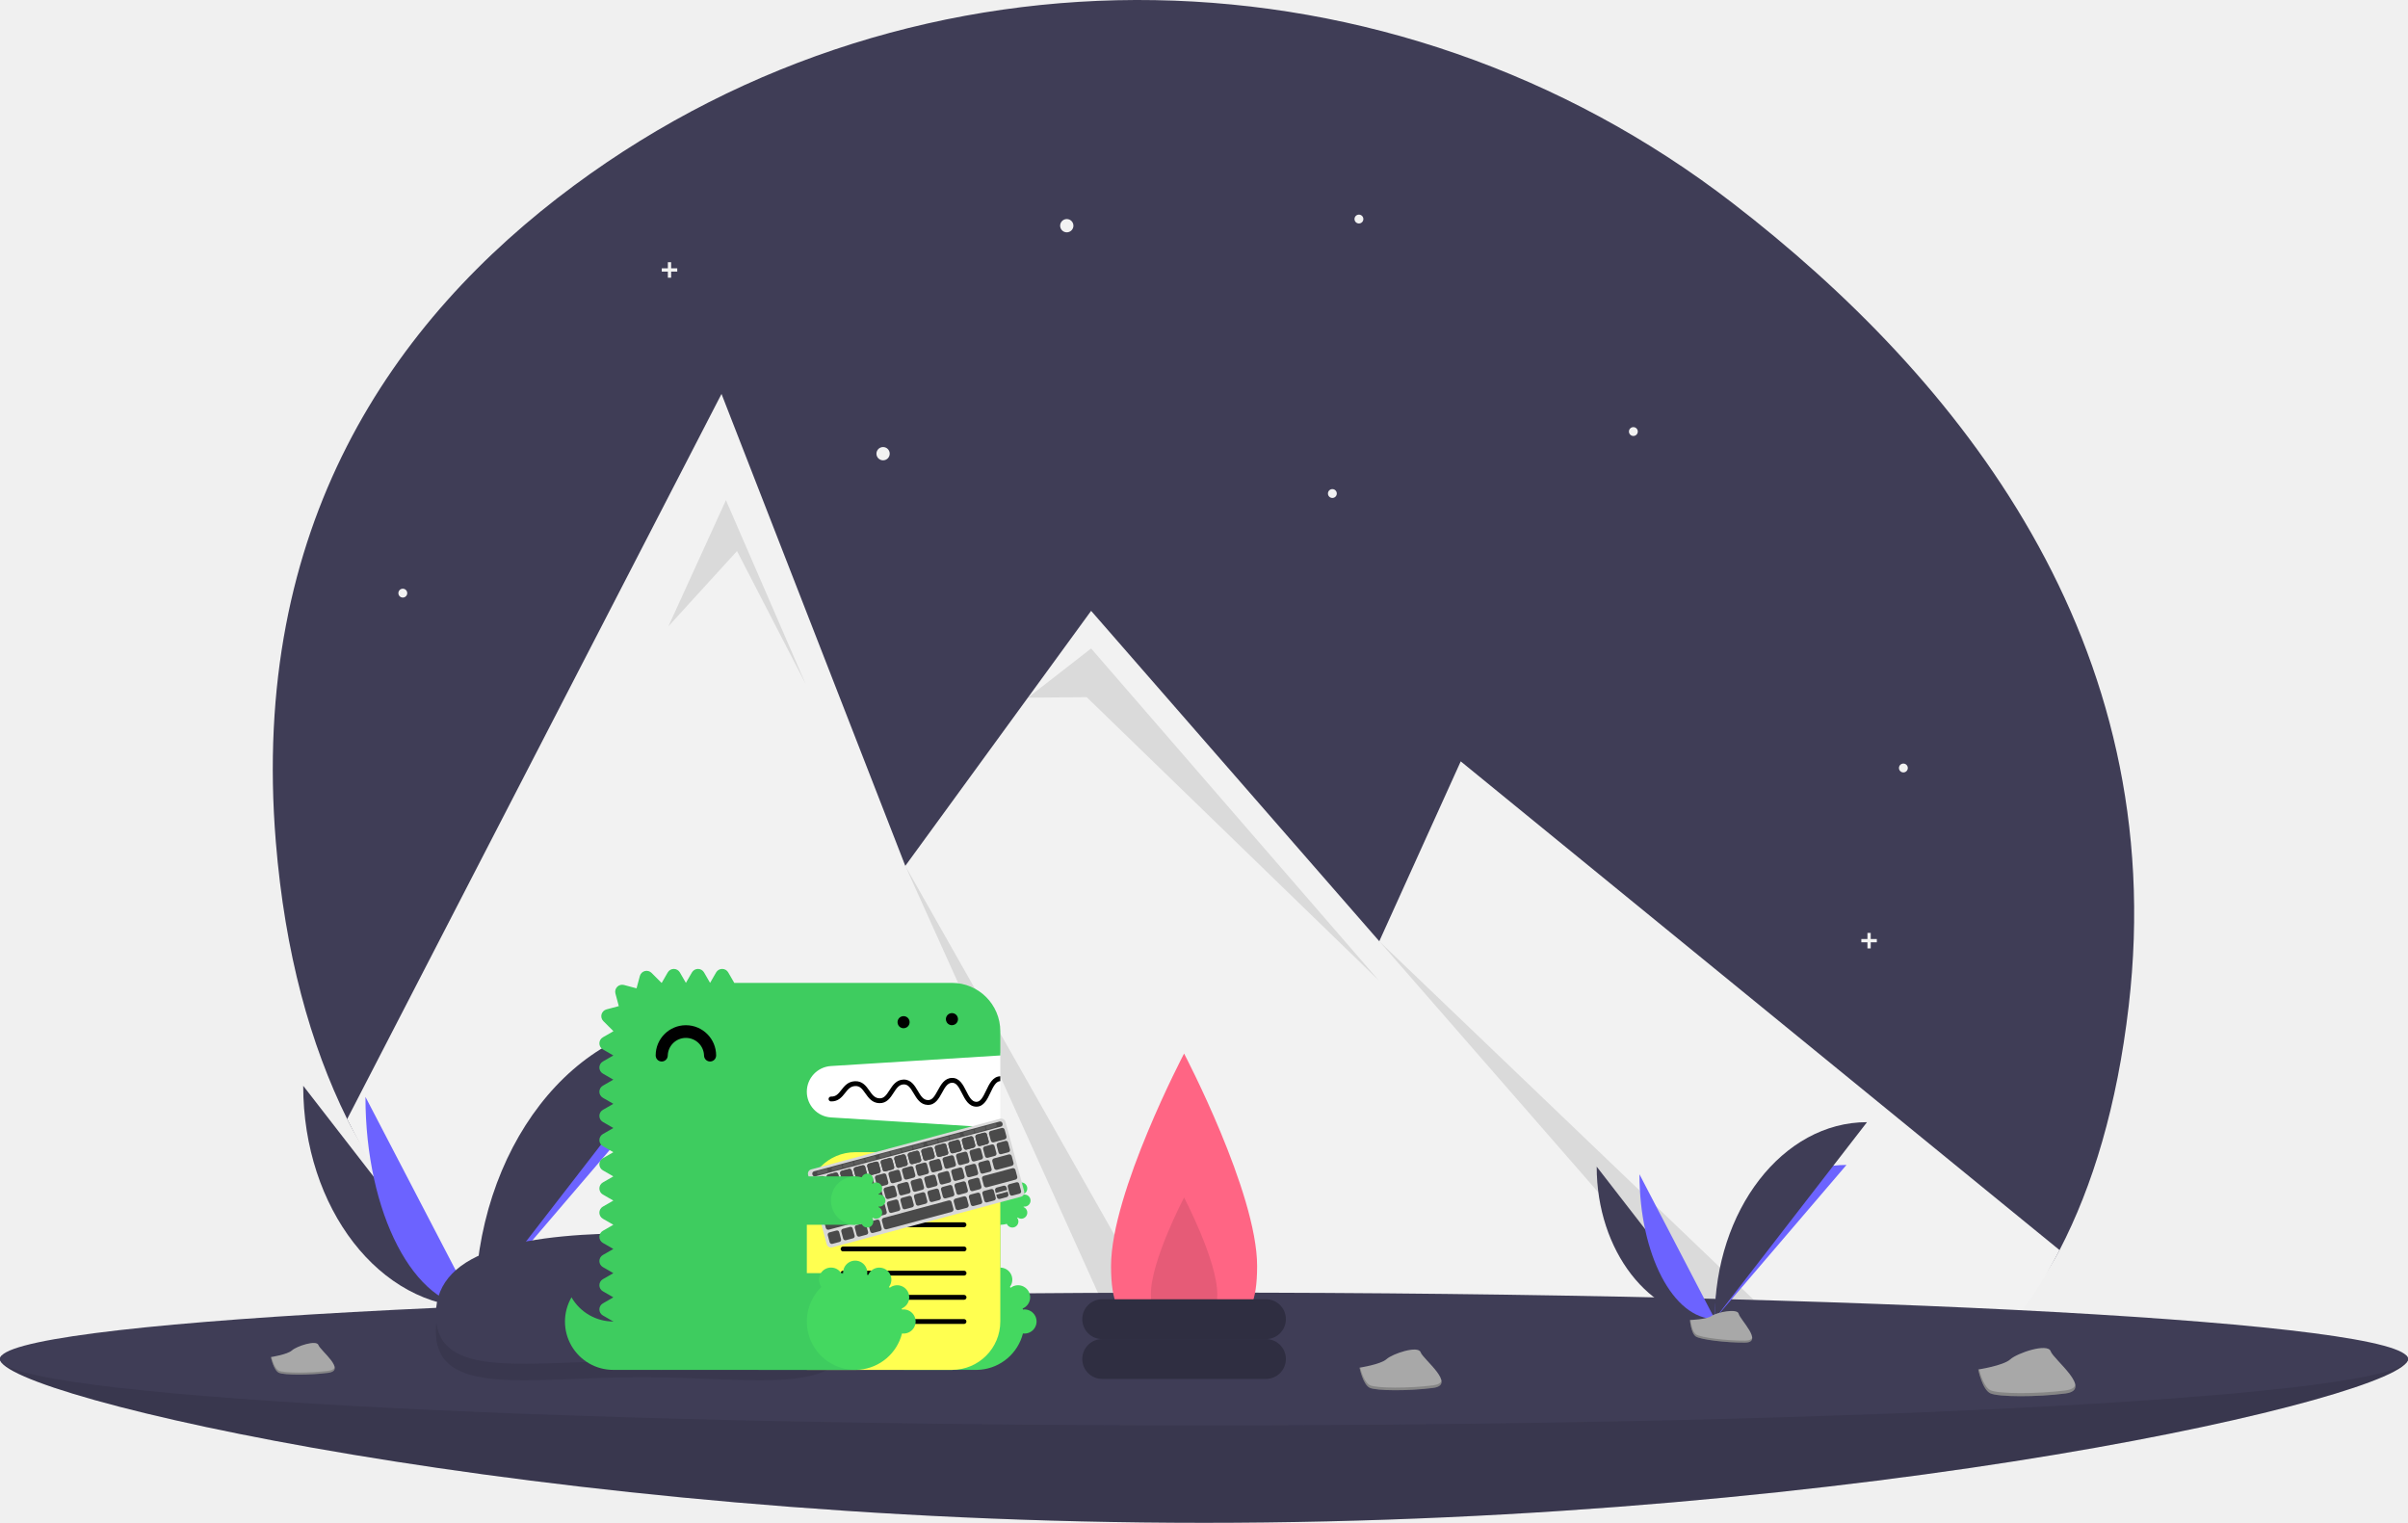
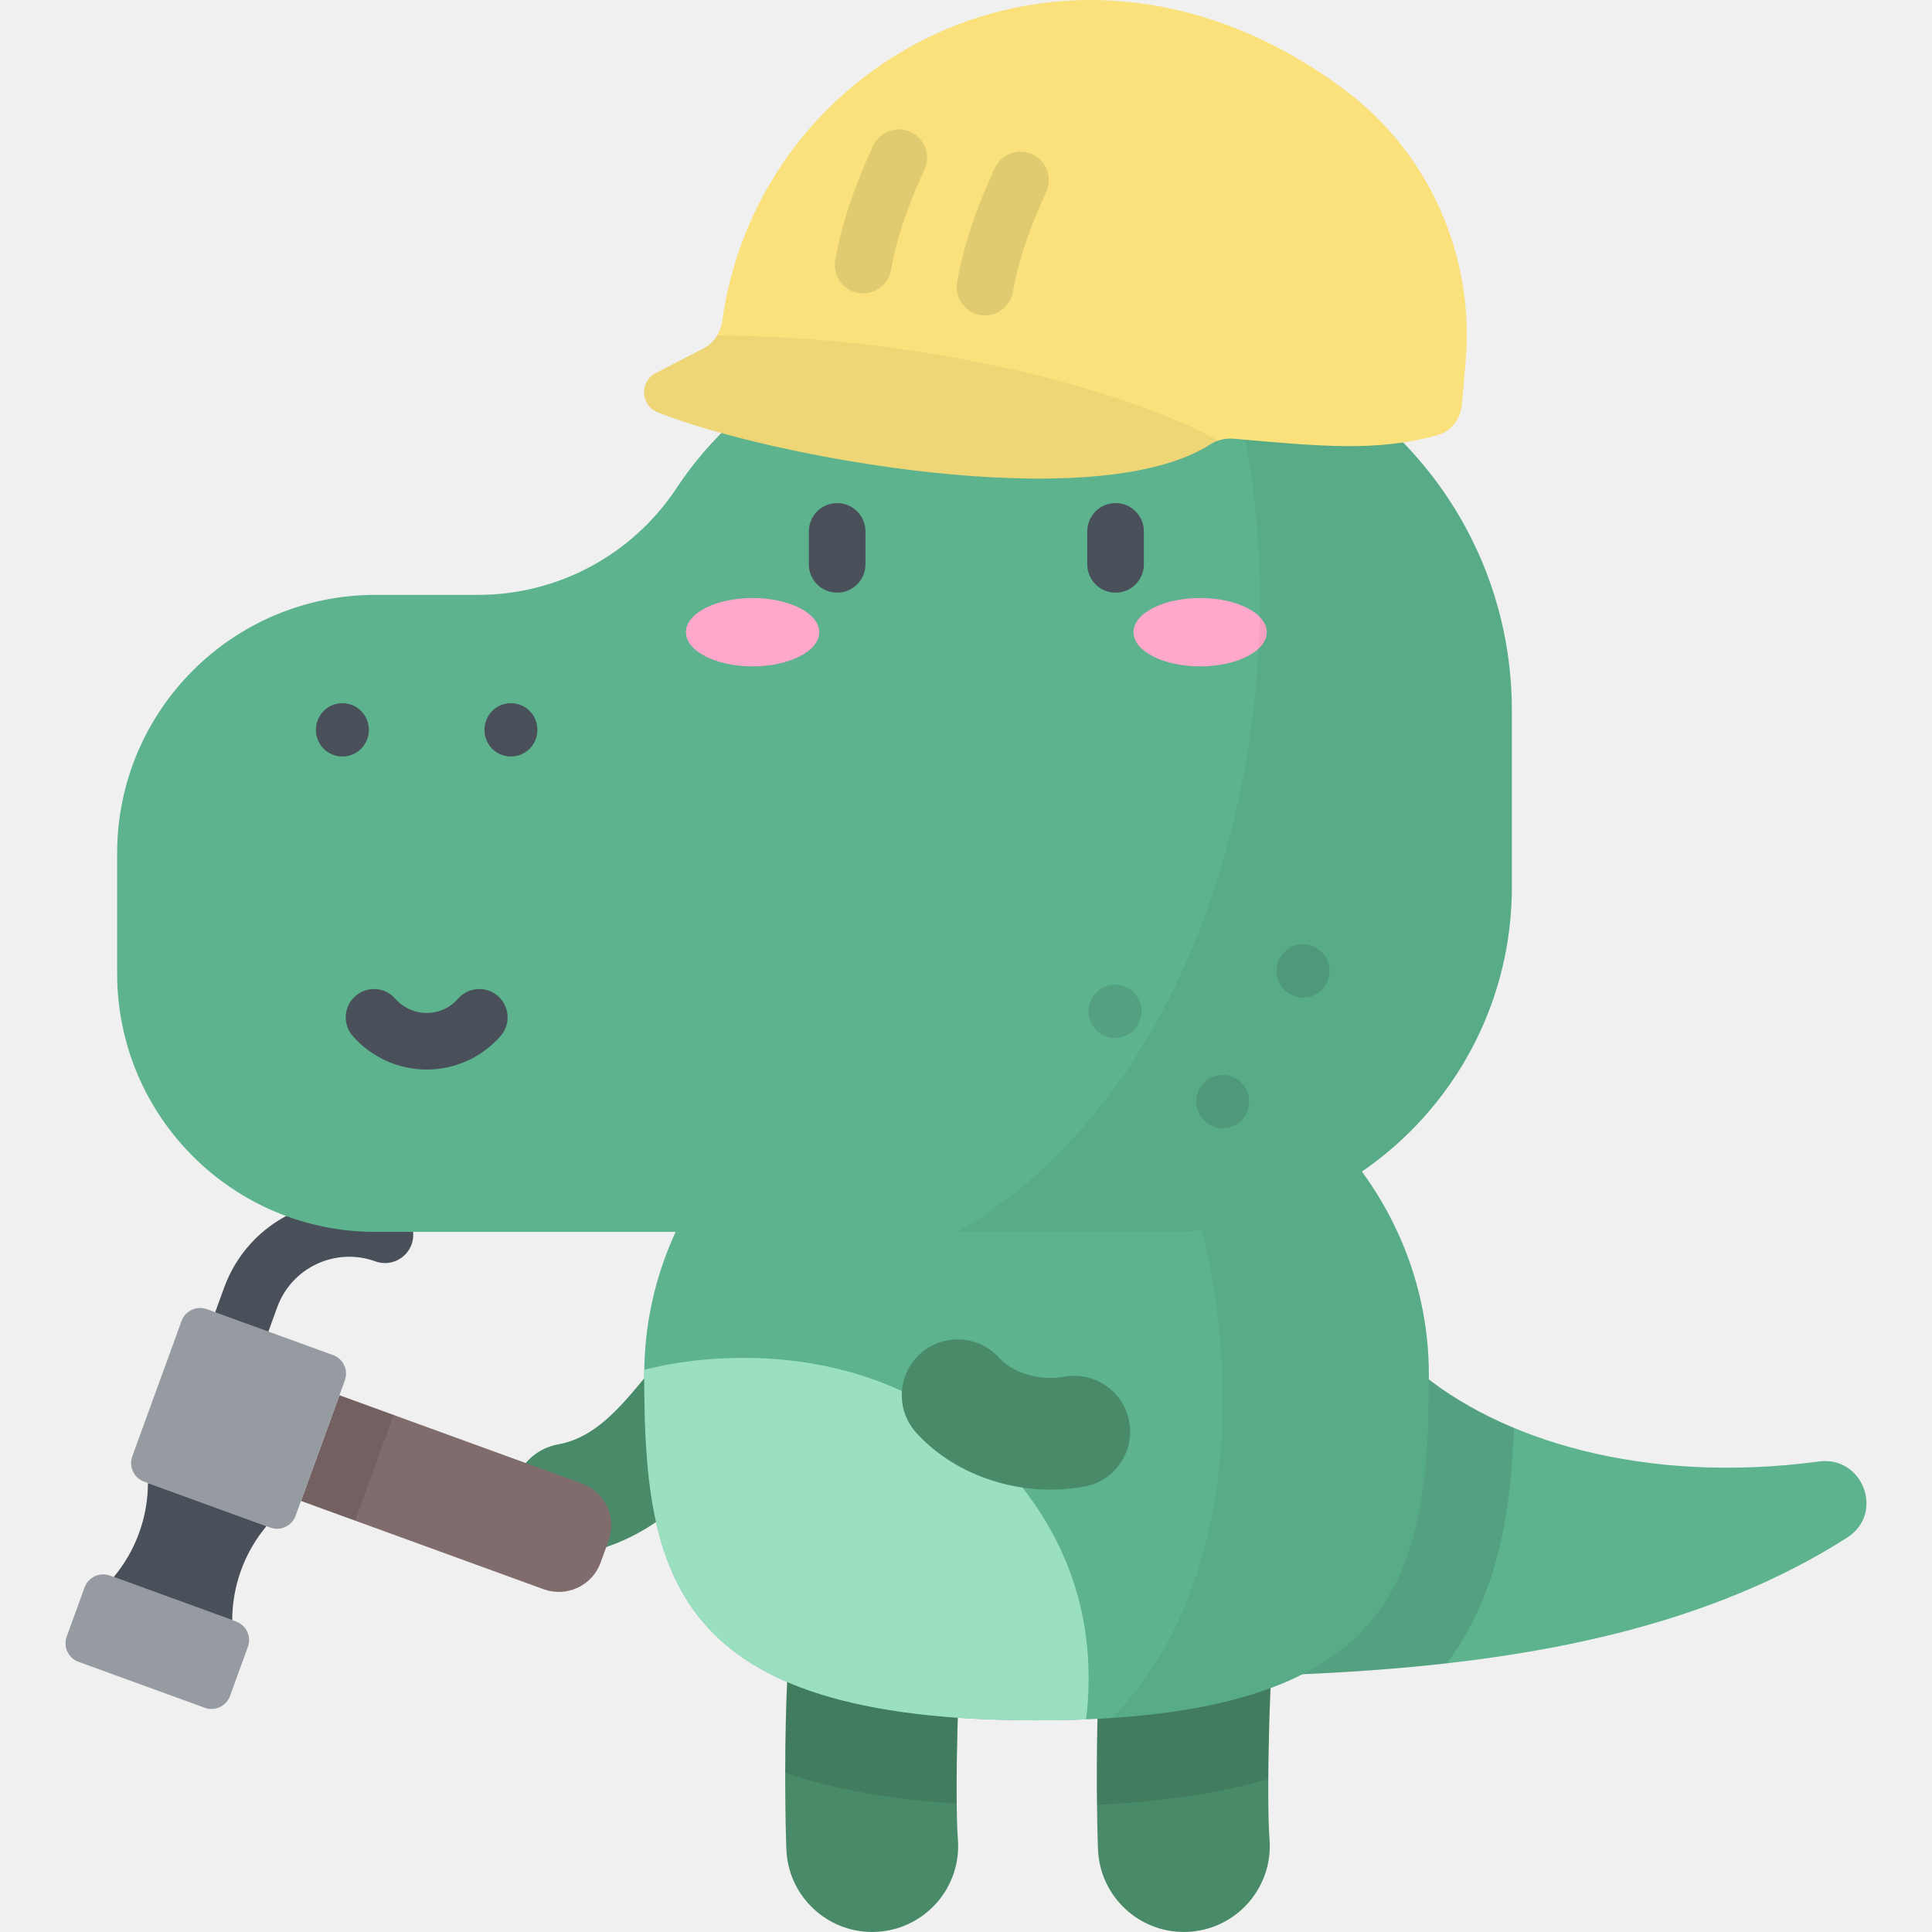
- <svg xmlns="http://www.w3.org/2000/svg" width="1088" height="687.962" viewBox="0 0 1088 687.962">
-   <g id="Group_12" data-name="Group 12" transform="translate(-57 -56)">
-     <g id="Group_11" data-name="Group 11" transform="translate(57 56)">
-       <path id="Path_83" data-name="Path 83" d="M1017.81,560.461c-5.27,45.15-16.22,81.4-31.25,110.31-20,38.52-54.21,54.04-84.77,70.28a193.275,193.275,0,0,1-27.46,11.94c-55.61,19.3-117.85,14.18-166.74,3.99a657.282,657.282,0,0,0-104.09-13.16q-14.97-.675-29.97-.67c-15.42.02-293.07,5.29-360.67-131.57-16.69-33.76-28.13-75-32.24-125.27-11.63-142.12,52.29-235.46,134.74-296.47,155.97-115.41,369.76-110.57,523.43,7.88C941.15,276.621,1036.99,396.031,1017.81,560.461Z" transform="translate(-56 -106.019)" fill="#3f3d56" />
-       <path id="Path_84" data-name="Path 84" d="M986.56,670.771c-20,38.52-47.21,64.04-77.77,80.28a193.272,193.272,0,0,1-27.46,11.94c-55.61,19.3-117.85,14.18-166.74,3.99a657.3,657.3,0,0,0-104.09-13.16q-14.97-.675-29.97-.67-23.13.03-46.25,1.72c-100.17,7.36-253.82-6.43-321.42-143.29L382,283.981,444.95,445.6l20.09,51.59,55.37-75.98L549,381.981l130.2,149.27,36.8-81.27L970.78,657.9l14.21,11.59Z" transform="translate(-56 -106.019)" fill="#f2f2f2" />
-       <path id="Path_85" data-name="Path 85" d="M302,282.962l26-57,36,83-31-60Z" opacity="0.1" />
-       <path id="Path_86" data-name="Path 86" d="M610.5,753.821q-14.97-.675-29.97-.67L465.04,497.191Z" transform="translate(-56 -106.019)" opacity="0.1" />
-       <path id="Path_87" data-name="Path 87" d="M464.411,315.191,493,292.962l130,150-132-128Z" opacity="0.1" />
-       <path id="Path_88" data-name="Path 88" d="M908.79,751.051a193.265,193.265,0,0,1-27.46,11.94L679.2,531.251Z" transform="translate(-56 -106.019)" opacity="0.1" />
-       <circle id="Ellipse_11" data-name="Ellipse 11" cx="3" cy="3" r="3" transform="translate(479 98.962)" fill="#f2f2f2" />
-       <circle id="Ellipse_12" data-name="Ellipse 12" cx="3" cy="3" r="3" transform="translate(396 201.962)" fill="#f2f2f2" />
-       <circle id="Ellipse_13" data-name="Ellipse 13" cx="2" cy="2" r="2" transform="translate(600 220.962)" fill="#f2f2f2" />
-       <circle id="Ellipse_14" data-name="Ellipse 14" cx="2" cy="2" r="2" transform="translate(180 265.962)" fill="#f2f2f2" />
-       <circle id="Ellipse_15" data-name="Ellipse 15" cx="2" cy="2" r="2" transform="translate(612 96.962)" fill="#f2f2f2" />
-       <circle id="Ellipse_16" data-name="Ellipse 16" cx="2" cy="2" r="2" transform="translate(736 192.962)" fill="#f2f2f2" />
-       <circle id="Ellipse_17" data-name="Ellipse 17" cx="2" cy="2" r="2" transform="translate(858 344.962)" fill="#f2f2f2" />
-       <path id="Path_89" data-name="Path 89" d="M306,121.222h-2.76v-2.76h-1.48v2.76H299V122.7h2.76v2.759h1.48V122.7H306Z" fill="#f2f2f2" />
-       <path id="Path_90" data-name="Path 90" d="M848,424.222h-2.76v-2.76h-1.48v2.76H841V425.7h2.76v2.759h1.48V425.7H848Z" fill="#f2f2f2" />
-       <path id="Path_91" data-name="Path 91" d="M1144,719.981c0,16.569-243.557,74-544,74s-544-57.431-544-74,243.557,14,544,14S1144,703.413,1144,719.981Z" transform="translate(-56 -106.019)" fill="#3f3d56" />
-       <path id="Path_92" data-name="Path 92" d="M1144,719.981c0,16.569-243.557,74-544,74s-544-57.431-544-74,243.557,14,544,14S1144,703.413,1144,719.981Z" transform="translate(-56 -106.019)" opacity="0.1" />
-       <ellipse id="Ellipse_18" data-name="Ellipse 18" cx="544" cy="30" rx="544" ry="30" transform="translate(0 583.962)" fill="#3f3d56" />
-       <path id="Path_93" data-name="Path 93" d="M624,677.981c0,33.137-14.775,24-33,24s-33,9.137-33-24,33-96,33-96S624,644.844,624,677.981Z" transform="translate(-56 -106.019)" fill="#ff6584" />
-       <path id="Path_94" data-name="Path 94" d="M606,690.66c0,15.062-6.716,10.909-15,10.909s-15,4.153-15-10.909,15-43.636,15-43.636S606,675.6,606,690.66Z" transform="translate(-56 -106.019)" opacity="0.1" />
-       <rect id="Rectangle_97" data-name="Rectangle 97" width="92" height="18" rx="9" transform="translate(489 604.962)" fill="#2f2e41" />
-       <rect id="Rectangle_98" data-name="Rectangle 98" width="92" height="18" rx="9" transform="translate(489 586.962)" fill="#2f2e41" />
-       <path id="Path_95" data-name="Path 95" d="M193,596.547c0,55.343,34.719,100.126,77.626,100.126" transform="translate(-56 -106.019)" fill="#3f3d56" />
-       <path id="Path_96" data-name="Path 96" d="M270.626,696.673c0-55.965,38.745-101.251,86.626-101.251" transform="translate(-56 -106.019)" fill="#6c63ff" />
-       <path id="Path_97" data-name="Path 97" d="M221.125,601.564c0,52.57,22.14,95.109,49.5,95.109" transform="translate(-56 -106.019)" fill="#6c63ff" />
-       <path id="Path_98" data-name="Path 98" d="M270.626,696.673c0-71.511,44.783-129.377,100.126-129.377" transform="translate(-56 -106.019)" fill="#3f3d56" />
-       <path id="Path_99" data-name="Path 99" d="M254.3,697.379s11.009-.339,14.326-2.7,16.934-5.183,17.757-1.395,16.544,18.844,4.115,18.945-28.879-1.936-32.19-3.953S254.3,697.379,254.3,697.379Z" transform="translate(-56 -106.019)" fill="#a8a8a8" />
-       <path id="Path_100" data-name="Path 100" d="M290.716,710.909c-12.429.1-28.879-1.936-32.19-3.953-2.522-1.536-3.527-7.048-3.863-9.591l-.368.014s.7,8.879,4.009,10.9,19.761,4.053,32.19,3.953c3.588-.029,4.827-1.305,4.759-3.2C294.755,710.174,293.386,710.887,290.716,710.909Z" transform="translate(-56 -106.019)" opacity="0.2" />
-       <path id="Path_101" data-name="Path 101" d="M777.429,633.081c0,38.029,23.857,68.8,53.341,68.8" transform="translate(-56 -106.019)" fill="#3f3d56" />
-       <path id="Path_102" data-name="Path 102" d="M830.769,701.882c0-38.456,26.623-69.575,59.525-69.575" transform="translate(-56 -106.019)" fill="#6c63ff" />
-       <path id="Path_103" data-name="Path 103" d="M796.755,636.528c0,36.124,15.213,65.354,34.014,65.354" transform="translate(-56 -106.019)" fill="#6c63ff" />
-       <path id="Path_104" data-name="Path 104" d="M830.769,701.882c0-49.139,30.773-88.9,68.8-88.9" transform="translate(-56 -106.019)" fill="#3f3d56" />
-       <path id="Path_105" data-name="Path 105" d="M819.548,702.367s7.565-.233,9.844-1.856,11.636-3.562,12.2-.958,11.368,12.949,2.828,13.018-19.844-1.33-22.119-2.716S819.548,702.367,819.548,702.367Z" transform="translate(-56 -106.019)" fill="#a8a8a8" />
-       <path id="Path_106" data-name="Path 106" d="M844.574,711.664c-8.54.069-19.844-1.33-22.119-2.716-1.733-1.056-2.423-4.843-2.654-6.59l-.253.01s.479,6.1,2.755,7.487,13.579,2.785,22.119,2.716c2.465-.02,3.317-.9,3.27-2.2C847.349,711.159,846.409,711.649,844.574,711.664Z" transform="translate(-56 -106.019)" opacity="0.2" />
-       <path id="Path_107" data-name="Path 107" d="M949.813,724.718s11.36-1.729,14.5-4.591,16.89-7.488,18.217-3.667,19.494,17.447,6.633,19.107-30.153,1.609-33.835-.065S949.813,724.718,949.813,724.718Z" transform="translate(-56 -106.019)" fill="#a8a8a8" />
-       <path id="Path_108" data-name="Path 108" d="M989.228,734.173c-12.86,1.659-30.153,1.609-33.835-.065-2.8-1.275-4.535-6.858-5.2-9.45l-.379.061s1.833,9.109,5.516,10.783,20.975,1.725,33.835.065c3.712-.479,4.836-1.956,4.529-3.906C993.319,732.907,991.991,733.817,989.228,734.173Z" transform="translate(-56 -106.019)" opacity="0.2" />
-       <path id="Path_109" data-name="Path 109" d="M670.26,723.9s9.587-1.459,12.237-3.875,14.255-6.32,15.374-3.095,16.452,14.725,5.6,16.125-25.448,1.358-28.555-.055S670.26,723.9,670.26,723.9Z" transform="translate(-56 -106.019)" fill="#a8a8a8" />
-       <path id="Path_110" data-name="Path 110" d="M703.524,731.875c-10.853,1.4-25.448,1.358-28.555-.055-2.367-1.076-3.827-5.788-4.39-7.976l-.32.051s1.547,7.687,4.655,9.1,17.7,1.456,28.555.055c3.133-.4,4.081-1.651,3.822-3.3C706.977,730.807,705.856,731.575,703.524,731.875Z" transform="translate(-56 -106.019)" opacity="0.2" />
-       <path id="Path_111" data-name="Path 111" d="M178.389,719.109s7.463-1.136,9.527-3.016,11.1-4.92,11.969-2.409,12.808,11.463,4.358,12.553-19.811,1.057-22.23-.043S178.389,719.109,178.389,719.109Z" transform="translate(-56 -106.019)" fill="#a8a8a8" />
-       <path id="Path_112" data-name="Path 112" d="M204.285,725.321c-8.449,1.09-19.811,1.057-22.23-.043-1.842-.838-2.979-4.506-3.417-6.209l-.249.04s1.2,5.984,3.624,7.085,13.781,1.133,22.23.043c2.439-.315,3.177-1.285,2.976-2.566C206.973,724.489,206.1,725.087,204.285,725.321Z" transform="translate(-56 -106.019)" opacity="0.2" />
-       <path id="Path_113" data-name="Path 113" d="M439.7,707.337c0,30.22-42.124,20.873-93.7,20.873s-93.074,9.347-93.074-20.873,42.118-36.793,93.694-36.793S439.7,677.117,439.7,707.337Z" transform="translate(-56 -106.019)" opacity="0.1" />
-       <path id="Path_114" data-name="Path 114" d="M439.7,699.9c0,30.22-42.124,20.873-93.7,20.873s-93.074,9.347-93.074-20.873S295.04,663.1,346.616,663.1,439.7,669.676,439.7,699.9Z" transform="translate(-56 -106.019)" fill="#3f3d56" />
-     </g>
-     <g id="docusaurus_keytar" transform="translate(312.271 493.733)">
-       <path id="Path_40" data-name="Path 40" d="M99,52h91.791V89.153H99Z" transform="translate(5.904 -14.001)" fill="#fff" fill-rule="evenodd" />
-       <path id="Path_41" data-name="Path 41" d="M24.855,163.927A21.828,21.828,0,0,1,5.947,153a21.829,21.829,0,0,0,18.908,32.782H46.71V163.927Z" transform="translate(-3 -4.634)" fill="#3ecc5f" fill-rule="evenodd" />
-       <path id="Path_42" data-name="Path 42" d="M121.861,61.1l76.514-4.782V45.39A21.854,21.854,0,0,0,176.52,23.535H78.173L75.441,18.8a3.154,3.154,0,0,0-5.464,0l-2.732,4.732L64.513,18.8a3.154,3.154,0,0,0-5.464,0l-2.732,4.732L53.586,18.8a3.154,3.154,0,0,0-5.464,0L45.39,23.535c-.024,0-.046,0-.071,0l-4.526-4.525a3.153,3.153,0,0,0-5.276,1.414l-1.5,5.577-5.674-1.521a3.154,3.154,0,0,0-3.863,3.864L26,34.023l-5.575,1.494a3.155,3.155,0,0,0-1.416,5.278l4.526,4.526c0,.023,0,.046,0,.07L18.8,48.122a3.154,3.154,0,0,0,0,5.464l4.732,2.732L18.8,59.05a3.154,3.154,0,0,0,0,5.464l4.732,2.732L18.8,69.977a3.154,3.154,0,0,0,0,5.464l4.732,2.732L18.8,80.9a3.154,3.154,0,0,0,0,5.464L23.535,89.1,18.8,91.832a3.154,3.154,0,0,0,0,5.464l4.732,2.732L18.8,102.76a3.154,3.154,0,0,0,0,5.464l4.732,2.732L18.8,113.687a3.154,3.154,0,0,0,0,5.464l4.732,2.732L18.8,124.615a3.154,3.154,0,0,0,0,5.464l4.732,2.732L18.8,135.542a3.154,3.154,0,0,0,0,5.464l4.732,2.732L18.8,146.469a3.154,3.154,0,0,0,0,5.464l4.732,2.732L18.8,157.4a3.154,3.154,0,0,0,0,5.464l4.732,2.732L18.8,168.324a3.154,3.154,0,0,0,0,5.464l4.732,2.732A21.854,21.854,0,0,0,45.39,198.375H176.52a21.854,21.854,0,0,0,21.855-21.855V89.1l-76.514-4.782a11.632,11.632,0,0,1,0-23.219" transform="translate(-1.681 -17.226)" fill="#3ecc5f" fill-rule="evenodd" />
-       <path id="Path_43" data-name="Path 43" d="M143,186.71h32.782V143H143Z" transform="translate(9.984 -5.561)" fill="#3ecc5f" fill-rule="evenodd" />
-       <path id="Path_44" data-name="Path 44" d="M196.71,159.855a5.438,5.438,0,0,0-.7.07c-.042-.164-.081-.329-.127-.493a5.457,5.457,0,1,0-5.4-9.372q-.181-.185-.366-.367a5.454,5.454,0,1,0-9.384-5.4c-.162-.046-.325-.084-.486-.126a5.467,5.467,0,1,0-10.788,0c-.162.042-.325.08-.486.126a5.457,5.457,0,1,0-9.384,5.4,21.843,21.843,0,1,0,36.421,21.02,5.452,5.452,0,1,0,.7-10.858" transform="translate(10.912 -6.025)" fill="#44d860" fill-rule="evenodd" />
-       <path id="Path_45" data-name="Path 45" d="M153,124.855h32.782V103H153Z" transform="translate(10.912 -9.271)" fill="#3ecc5f" fill-rule="evenodd" />
-       <path id="Path_46" data-name="Path 46" d="M194.855,116.765a2.732,2.732,0,1,0,0-5.464,2.811,2.811,0,0,0-.349.035c-.022-.082-.04-.164-.063-.246a2.733,2.733,0,0,0-1.052-5.253,2.7,2.7,0,0,0-1.648.566q-.09-.093-.184-.184a2.7,2.7,0,0,0,.553-1.633,2.732,2.732,0,0,0-5.245-1.07,10.928,10.928,0,1,0,0,21.031,2.732,2.732,0,0,0,5.245-1.07,2.7,2.7,0,0,0-.553-1.633q.093-.09.184-.184a2.7,2.7,0,0,0,1.648.566,2.732,2.732,0,0,0,1.052-5.253c.023-.081.042-.164.063-.246a2.814,2.814,0,0,0,.349.035" transform="translate(12.767 -9.377)" fill="#44d860" fill-rule="evenodd" />
-       <path id="Path_47" data-name="Path 47" d="M65.087,56.891a2.732,2.732,0,0,1-2.732-2.732,8.2,8.2,0,0,0-16.391,0,2.732,2.732,0,0,1-5.464,0,13.659,13.659,0,0,1,27.319,0,2.732,2.732,0,0,1-2.732,2.732" transform="translate(0.478 -15.068)" fill-rule="evenodd" />
-       <path id="Path_48" data-name="Path 48" d="M103,191.347h65.565a21.854,21.854,0,0,0,21.855-21.855V93H124.855A21.854,21.854,0,0,0,103,114.855Z" transform="translate(6.275 -10.199)" fill="#ffff50" fill-rule="evenodd" />
-       <path id="Path_49" data-name="Path 49" d="M173.216,129.787H118.535a1.093,1.093,0,1,1,0-2.185h54.681a1.093,1.093,0,0,1,0,2.185m0,21.855H118.535a1.093,1.093,0,1,1,0-2.186h54.681a1.093,1.093,0,0,1,0,2.186m0,21.855H118.535a1.093,1.093,0,1,1,0-2.185h54.681a1.093,1.093,0,0,1,0,2.185m0-54.434H118.535a1.093,1.093,0,1,1,0-2.185h54.681a1.093,1.093,0,0,1,0,2.185m0,21.652H118.535a1.093,1.093,0,1,1,0-2.186h54.681a1.093,1.093,0,0,1,0,2.186m0,21.855H118.535a1.093,1.093,0,1,1,0-2.186h54.681a1.093,1.093,0,0,1,0,2.186M189.585,61.611c-.013,0-.024-.007-.037-.005-3.377.115-4.974,3.492-6.384,6.472-1.471,3.114-2.608,5.139-4.473,5.078-2.064-.074-3.244-2.406-4.494-4.874-1.436-2.835-3.075-6.049-6.516-5.929-3.329.114-4.932,3.053-6.346,5.646-1.5,2.762-2.529,4.442-4.5,4.364-2.106-.076-3.225-1.972-4.52-4.167-1.444-2.443-3.112-5.191-6.487-5.1-3.272.113-4.879,2.606-6.3,4.808-1.5,2.328-2.552,3.746-4.551,3.662-2.156-.076-3.27-1.65-4.558-3.472-1.447-2.047-3.077-4.363-6.442-4.251-3.2.109-4.807,2.153-6.224,3.954-1.346,1.709-2.4,3.062-4.621,2.977a1.093,1.093,0,0,0-.079,2.186c3.3.11,4.967-1.967,6.417-3.81,1.286-1.635,2.4-3.045,4.582-3.12,2.1-.09,3.091,1.218,4.584,3.327,1.417,2,3.026,4.277,6.263,4.394,3.391.114,5.022-2.42,6.467-4.663,1.292-2,2.406-3.734,4.535-3.807,1.959-.073,3.026,1.475,4.529,4.022,1.417,2.4,3.023,5.121,6.324,5.241,3.415.118,5.064-2.863,6.5-5.5,1.245-2.282,2.419-4.437,4.5-4.509,1.959-.046,2.981,1.743,4.492,4.732,1.412,2.79,3.013,5.95,6.365,6.071l.185,0c3.348,0,4.937-3.36,6.343-6.331,1.245-2.634,2.423-5.114,4.444-5.216Z" transform="translate(7.109 -13.11)" fill-rule="evenodd" />
-       <path id="Path_50" data-name="Path 50" d="M83,186.71h43.71V143H83Z" transform="translate(4.42 -5.561)" fill="#3ecc5f" fill-rule="evenodd" />
-       <g id="Group_8" data-name="Group 8" transform="matrix(0.966, -0.259, 0.259, 0.966, 109.327, 91.085)">
-         <rect id="Rectangle_3" data-name="Rectangle 3" width="92.361" height="36.462" rx="2" transform="translate(0 0)" fill="#d8d8d8" />
-         <g id="Group_2" data-name="Group 2" transform="translate(1.531 23.03)">
-           <rect id="Rectangle_4" data-name="Rectangle 4" width="5.336" height="5.336" rx="1" transform="translate(16.797 0)" fill="#4a4a4a" />
-           <rect id="Rectangle_5" data-name="Rectangle 5" width="5.336" height="5.336" rx="1" transform="translate(23.12 0)" fill="#4a4a4a" />
-           <rect id="Rectangle_6" data-name="Rectangle 6" width="5.336" height="5.336" rx="1" transform="translate(29.444 0)" fill="#4a4a4a" />
-           <rect id="Rectangle_7" data-name="Rectangle 7" width="5.336" height="5.336" rx="1" transform="translate(35.768 0)" fill="#4a4a4a" />
-           <rect id="Rectangle_8" data-name="Rectangle 8" width="5.336" height="5.336" rx="1" transform="translate(42.091 0)" fill="#4a4a4a" />
-           <rect id="Rectangle_9" data-name="Rectangle 9" width="5.336" height="5.336" rx="1" transform="translate(48.415 0)" fill="#4a4a4a" />
-           <rect id="Rectangle_10" data-name="Rectangle 10" width="5.336" height="5.336" rx="1" transform="translate(54.739 0)" fill="#4a4a4a" />
-           <rect id="Rectangle_11" data-name="Rectangle 11" width="5.336" height="5.336" rx="1" transform="translate(61.063 0)" fill="#4a4a4a" />
-           <rect id="Rectangle_12" data-name="Rectangle 12" width="5.336" height="5.336" rx="1" transform="translate(67.386 0)" fill="#4a4a4a" />
-           <path id="Path_51" data-name="Path 51" d="M1.093,0H14.518a1.093,1.093,0,0,1,1.093,1.093V4.243a1.093,1.093,0,0,1-1.093,1.093H1.093A1.093,1.093,0,0,1,0,4.243V1.093A1.093,1.093,0,0,1,1.093,0ZM75,0H88.426a1.093,1.093,0,0,1,1.093,1.093V4.243a1.093,1.093,0,0,1-1.093,1.093H75a1.093,1.093,0,0,1-1.093-1.093V1.093A1.093,1.093,0,0,1,75,0Z" transform="translate(0 0)" fill="#4a4a4a" fill-rule="evenodd" />
-         </g>
-         <g id="Group_3" data-name="Group 3" transform="translate(1.531 10.261)">
-           <path id="Path_52" data-name="Path 52" d="M1.093,0H6.218A1.093,1.093,0,0,1,7.31,1.093V4.242A1.093,1.093,0,0,1,6.218,5.335H1.093A1.093,1.093,0,0,1,0,4.242V1.093A1.093,1.093,0,0,1,1.093,0Z" transform="translate(0 0)" fill="#4a4a4a" fill-rule="evenodd" />
-           <rect id="Rectangle_13" data-name="Rectangle 13" width="5.336" height="5.336" rx="1" transform="translate(8.299 0)" fill="#4a4a4a" />
-           <rect id="Rectangle_14" data-name="Rectangle 14" width="5.336" height="5.336" rx="1" transform="translate(14.623 0)" fill="#4a4a4a" />
-           <rect id="Rectangle_15" data-name="Rectangle 15" width="5.336" height="5.336" rx="1" transform="translate(20.947 0)" fill="#4a4a4a" />
-           <rect id="Rectangle_16" data-name="Rectangle 16" width="5.336" height="5.336" rx="1" transform="translate(27.271 0)" fill="#4a4a4a" />
-           <rect id="Rectangle_17" data-name="Rectangle 17" width="5.336" height="5.336" rx="1" transform="translate(33.594 0)" fill="#4a4a4a" />
-           <rect id="Rectangle_18" data-name="Rectangle 18" width="5.336" height="5.336" rx="1" transform="translate(39.918 0)" fill="#4a4a4a" />
-           <rect id="Rectangle_19" data-name="Rectangle 19" width="5.336" height="5.336" rx="1" transform="translate(46.242 0)" fill="#4a4a4a" />
-           <rect id="Rectangle_20" data-name="Rectangle 20" width="5.336" height="5.336" rx="1" transform="translate(52.565 0)" fill="#4a4a4a" />
-           <rect id="Rectangle_21" data-name="Rectangle 21" width="5.336" height="5.336" rx="1" transform="translate(58.888 0)" fill="#4a4a4a" />
-           <rect id="Rectangle_22" data-name="Rectangle 22" width="5.336" height="5.336" rx="1" transform="translate(65.212 0)" fill="#4a4a4a" />
-           <rect id="Rectangle_23" data-name="Rectangle 23" width="5.336" height="5.336" rx="1" transform="translate(71.536 0)" fill="#4a4a4a" />
-           <rect id="Rectangle_24" data-name="Rectangle 24" width="5.336" height="5.336" rx="1" transform="translate(77.859 0)" fill="#4a4a4a" />
-           <rect id="Rectangle_25" data-name="Rectangle 25" width="5.336" height="5.336" rx="1" transform="translate(84.183 0)" fill="#4a4a4a" />
-         </g>
-         <g id="Group_4" data-name="Group 4" transform="translate(91.05 9.546) rotate(180)">
-           <path id="Path_53" data-name="Path 53" d="M1.093,0H6.219A1.093,1.093,0,0,1,7.312,1.093v3.15A1.093,1.093,0,0,1,6.219,5.336H1.093A1.093,1.093,0,0,1,0,4.243V1.093A1.093,1.093,0,0,1,1.093,0Z" transform="translate(0 0)" fill="#4a4a4a" fill-rule="evenodd" />
-           <rect id="Rectangle_26" data-name="Rectangle 26" width="5.336" height="5.336" rx="1" transform="translate(8.299 0)" fill="#4a4a4a" />
-           <rect id="Rectangle_27" data-name="Rectangle 27" width="5.336" height="5.336" rx="1" transform="translate(14.623 0)" fill="#4a4a4a" />
-           <rect id="Rectangle_28" data-name="Rectangle 28" width="5.336" height="5.336" rx="1" transform="translate(20.947 0)" fill="#4a4a4a" />
-           <rect id="Rectangle_29" data-name="Rectangle 29" width="5.336" height="5.336" rx="1" transform="translate(27.271 0)" fill="#4a4a4a" />
-           <rect id="Rectangle_30" data-name="Rectangle 30" width="5.336" height="5.336" rx="1" transform="translate(33.594 0)" fill="#4a4a4a" />
-           <rect id="Rectangle_31" data-name="Rectangle 31" width="5.336" height="5.336" rx="1" transform="translate(39.918 0)" fill="#4a4a4a" />
-           <rect id="Rectangle_32" data-name="Rectangle 32" width="5.336" height="5.336" rx="1" transform="translate(46.242 0)" fill="#4a4a4a" />
-           <rect id="Rectangle_33" data-name="Rectangle 33" width="5.336" height="5.336" rx="1" transform="translate(52.565 0)" fill="#4a4a4a" />
-           <rect id="Rectangle_34" data-name="Rectangle 34" width="5.336" height="5.336" rx="1" transform="translate(58.889 0)" fill="#4a4a4a" />
-           <rect id="Rectangle_35" data-name="Rectangle 35" width="5.336" height="5.336" rx="1" transform="translate(65.213 0)" fill="#4a4a4a" />
-           <rect id="Rectangle_36" data-name="Rectangle 36" width="5.336" height="5.336" rx="1" transform="translate(71.537 0)" fill="#4a4a4a" />
-           <rect id="Rectangle_37" data-name="Rectangle 37" width="5.336" height="5.336" rx="1" transform="translate(77.86 0)" fill="#4a4a4a" />
-           <rect id="Rectangle_38" data-name="Rectangle 38" width="5.336" height="5.336" rx="1" transform="translate(84.183 0)" fill="#4a4a4a" />
-           <rect id="Rectangle_39" data-name="Rectangle 39" width="5.336" height="5.336" rx="1" transform="translate(8.299 0)" fill="#4a4a4a" />
-           <rect id="Rectangle_40" data-name="Rectangle 40" width="5.336" height="5.336" rx="1" transform="translate(14.623 0)" fill="#4a4a4a" />
-           <rect id="Rectangle_41" data-name="Rectangle 41" width="5.336" height="5.336" rx="1" transform="translate(20.947 0)" fill="#4a4a4a" />
-           <rect id="Rectangle_42" data-name="Rectangle 42" width="5.336" height="5.336" rx="1" transform="translate(27.271 0)" fill="#4a4a4a" />
-           <rect id="Rectangle_43" data-name="Rectangle 43" width="5.336" height="5.336" rx="1" transform="translate(33.594 0)" fill="#4a4a4a" />
-           <rect id="Rectangle_44" data-name="Rectangle 44" width="5.336" height="5.336" rx="1" transform="translate(39.918 0)" fill="#4a4a4a" />
-           <rect id="Rectangle_45" data-name="Rectangle 45" width="5.336" height="5.336" rx="1" transform="translate(46.242 0)" fill="#4a4a4a" />
-           <rect id="Rectangle_46" data-name="Rectangle 46" width="5.336" height="5.336" rx="1" transform="translate(52.565 0)" fill="#4a4a4a" />
-           <rect id="Rectangle_47" data-name="Rectangle 47" width="5.336" height="5.336" rx="1" transform="translate(58.889 0)" fill="#4a4a4a" />
-           <rect id="Rectangle_48" data-name="Rectangle 48" width="5.336" height="5.336" rx="1" transform="translate(65.213 0)" fill="#4a4a4a" />
-           <rect id="Rectangle_49" data-name="Rectangle 49" width="5.336" height="5.336" rx="1" transform="translate(71.537 0)" fill="#4a4a4a" />
-           <rect id="Rectangle_50" data-name="Rectangle 50" width="5.336" height="5.336" rx="1" transform="translate(77.86 0)" fill="#4a4a4a" />
-           <rect id="Rectangle_51" data-name="Rectangle 51" width="5.336" height="5.336" rx="1" transform="translate(84.183 0)" fill="#4a4a4a" />
-         </g>
-         <g id="Group_6" data-name="Group 6" transform="translate(1.531 16.584)">
-           <path id="Path_54" data-name="Path 54" d="M1.093,0h7.3A1.093,1.093,0,0,1,9.485,1.093v3.15A1.093,1.093,0,0,1,8.392,5.336h-7.3A1.093,1.093,0,0,1,0,4.243V1.094A1.093,1.093,0,0,1,1.093,0Z" transform="translate(0 0)" fill="#4a4a4a" fill-rule="evenodd" />
-           <g id="Group_5" data-name="Group 5" transform="translate(10.671 0)">
-             <rect id="Rectangle_52" data-name="Rectangle 52" width="5.336" height="5.336" rx="1" fill="#4a4a4a" />
-             <rect id="Rectangle_53" data-name="Rectangle 53" width="5.336" height="5.336" rx="1" transform="translate(6.324 0)" fill="#4a4a4a" />
-             <rect id="Rectangle_54" data-name="Rectangle 54" width="5.336" height="5.336" rx="1" transform="translate(12.647 0)" fill="#4a4a4a" />
-             <rect id="Rectangle_55" data-name="Rectangle 55" width="5.336" height="5.336" rx="1" transform="translate(18.971 0)" fill="#4a4a4a" />
-             <rect id="Rectangle_56" data-name="Rectangle 56" width="5.336" height="5.336" rx="1" transform="translate(25.295 0)" fill="#4a4a4a" />
-             <rect id="Rectangle_57" data-name="Rectangle 57" width="5.336" height="5.336" rx="1" transform="translate(31.619 0)" fill="#4a4a4a" />
-             <rect id="Rectangle_58" data-name="Rectangle 58" width="5.336" height="5.336" rx="1" transform="translate(37.942 0)" fill="#4a4a4a" />
-             <rect id="Rectangle_59" data-name="Rectangle 59" width="5.336" height="5.336" rx="1" transform="translate(44.265 0)" fill="#4a4a4a" />
-             <rect id="Rectangle_60" data-name="Rectangle 60" width="5.336" height="5.336" rx="1" transform="translate(50.589 0)" fill="#4a4a4a" />
-             <rect id="Rectangle_61" data-name="Rectangle 61" width="5.336" height="5.336" rx="1" transform="translate(56.912 0)" fill="#4a4a4a" />
-             <rect id="Rectangle_62" data-name="Rectangle 62" width="5.336" height="5.336" rx="1" transform="translate(63.236 0)" fill="#4a4a4a" />
-           </g>
-           <path id="Path_55" data-name="Path 55" d="M1.094,0H8A1.093,1.093,0,0,1,9.091,1.093v3.15A1.093,1.093,0,0,1,8,5.336H1.093A1.093,1.093,0,0,1,0,4.243V1.094A1.093,1.093,0,0,1,1.093,0Z" transform="translate(80.428 0)" fill="#4a4a4a" fill-rule="evenodd" />
-         </g>
-         <g id="Group_7" data-name="Group 7" transform="translate(1.531 29.627)">
-           <rect id="Rectangle_63" data-name="Rectangle 63" width="5.336" height="5.336" rx="1" transform="translate(0 0)" fill="#4a4a4a" />
-           <rect id="Rectangle_64" data-name="Rectangle 64" width="5.336" height="5.336" rx="1" transform="translate(6.324 0)" fill="#4a4a4a" />
-           <rect id="Rectangle_65" data-name="Rectangle 65" width="5.336" height="5.336" rx="1" transform="translate(12.647 0)" fill="#4a4a4a" />
-           <rect id="Rectangle_66" data-name="Rectangle 66" width="5.336" height="5.336" rx="1" transform="translate(18.971 0)" fill="#4a4a4a" />
-           <path id="Path_56" data-name="Path 56" d="M1.093,0H31.515a1.093,1.093,0,0,1,1.093,1.093V4.244a1.093,1.093,0,0,1-1.093,1.093H1.093A1.093,1.093,0,0,1,0,4.244V1.093A1.093,1.093,0,0,1,1.093,0ZM34.687,0h3.942a1.093,1.093,0,0,1,1.093,1.093V4.244a1.093,1.093,0,0,1-1.093,1.093H34.687a1.093,1.093,0,0,1-1.093-1.093V1.093A1.093,1.093,0,0,1,34.687,0Z" transform="translate(25.294 0)" fill="#4a4a4a" fill-rule="evenodd" />
-           <rect id="Rectangle_67" data-name="Rectangle 67" width="5.336" height="5.336" rx="1" transform="translate(66.003 0)" fill="#4a4a4a" />
-           <rect id="Rectangle_68" data-name="Rectangle 68" width="5.336" height="5.336" rx="1" transform="translate(72.327 0)" fill="#4a4a4a" />
-           <rect id="Rectangle_69" data-name="Rectangle 69" width="5.336" height="5.336" rx="1" transform="translate(84.183 0)" fill="#4a4a4a" />
-           <path id="Path_57" data-name="Path 57" d="M5.336,0V1.18A1.093,1.093,0,0,1,4.243,2.273H1.093A1.093,1.093,0,0,1,0,1.18V0Z" transform="translate(83.59 2.273) rotate(180)" fill="#4a4a4a" />
-           <path id="Path_58" data-name="Path 58" d="M5.336,0V1.18A1.093,1.093,0,0,1,4.243,2.273H1.093A1.093,1.093,0,0,1,0,1.18V0Z" transform="translate(78.255 3.063)" fill="#4a4a4a" />
-         </g>
-         <rect id="Rectangle_70" data-name="Rectangle 70" width="88.927" height="2.371" rx="1.085" transform="translate(1.925 1.17)" fill="#4a4a4a" />
-         <rect id="Rectangle_71" data-name="Rectangle 71" width="4.986" height="1.581" rx="0.723" transform="translate(4.1 1.566)" fill="#d8d8d8" opacity="0.136" />
-         <rect id="Rectangle_72" data-name="Rectangle 72" width="4.986" height="1.581" rx="0.723" transform="translate(10.923 1.566)" fill="#d8d8d8" opacity="0.136" />
-         <rect id="Rectangle_73" data-name="Rectangle 73" width="4.986" height="1.581" rx="0.723" transform="translate(16.173 1.566)" fill="#d8d8d8" opacity="0.136" />
-         <rect id="Rectangle_74" data-name="Rectangle 74" width="4.986" height="1.581" rx="0.723" transform="translate(21.421 1.566)" fill="#d8d8d8" opacity="0.136" />
-         <rect id="Rectangle_75" data-name="Rectangle 75" width="4.986" height="1.581" rx="0.723" transform="translate(26.671 1.566)" fill="#d8d8d8" opacity="0.136" />
-         <rect id="Rectangle_76" data-name="Rectangle 76" width="4.986" height="1.581" rx="0.723" transform="translate(33.232 1.566)" fill="#d8d8d8" opacity="0.136" />
-         <rect id="Rectangle_77" data-name="Rectangle 77" width="4.986" height="1.581" rx="0.723" transform="translate(38.48 1.566)" fill="#d8d8d8" opacity="0.136" />
-         <rect id="Rectangle_78" data-name="Rectangle 78" width="4.986" height="1.581" rx="0.723" transform="translate(43.73 1.566)" fill="#d8d8d8" opacity="0.136" />
-         <rect id="Rectangle_79" data-name="Rectangle 79" width="4.986" height="1.581" rx="0.723" transform="translate(48.978 1.566)" fill="#d8d8d8" opacity="0.136" />
-         <rect id="Rectangle_80" data-name="Rectangle 80" width="4.986" height="1.581" rx="0.723" transform="translate(55.54 1.566)" fill="#d8d8d8" opacity="0.136" />
-         <rect id="Rectangle_81" data-name="Rectangle 81" width="4.986" height="1.581" rx="0.723" transform="translate(60.788 1.566)" fill="#d8d8d8" opacity="0.136" />
-         <rect id="Rectangle_82" data-name="Rectangle 82" width="4.986" height="1.581" rx="0.723" transform="translate(66.038 1.566)" fill="#d8d8d8" opacity="0.136" />
-         <rect id="Rectangle_83" data-name="Rectangle 83" width="4.986" height="1.581" rx="0.723" transform="translate(72.599 1.566)" fill="#d8d8d8" opacity="0.136" />
-         <rect id="Rectangle_84" data-name="Rectangle 84" width="4.986" height="1.581" rx="0.723" transform="translate(77.847 1.566)" fill="#d8d8d8" opacity="0.136" />
-         <rect id="Rectangle_85" data-name="Rectangle 85" width="4.986" height="1.581" rx="0.723" transform="translate(83.097 1.566)" fill="#d8d8d8" opacity="0.136" />
-       </g>
-       <path id="Path_59" data-name="Path 59" d="M146.71,159.855a5.439,5.439,0,0,0-.7.07c-.042-.164-.081-.329-.127-.493a5.457,5.457,0,1,0-5.4-9.372q-.181-.185-.366-.367a5.454,5.454,0,1,0-9.384-5.4c-.162-.046-.325-.084-.486-.126a5.467,5.467,0,1,0-10.788,0c-.162.042-.325.08-.486.126a5.457,5.457,0,1,0-9.384,5.4,21.843,21.843,0,1,0,36.421,21.02,5.452,5.452,0,1,0,.7-10.858" transform="translate(6.275 -6.025)" fill="#44d860" fill-rule="evenodd" />
-       <path id="Path_60" data-name="Path 60" d="M83,124.855h43.71V103H83Z" transform="translate(4.42 -9.271)" fill="#3ecc5f" fill-rule="evenodd" />
-       <path id="Path_61" data-name="Path 61" d="M134.855,116.765a2.732,2.732,0,1,0,0-5.464,2.811,2.811,0,0,0-.349.035c-.022-.082-.04-.164-.063-.246a2.733,2.733,0,0,0-1.052-5.253,2.7,2.7,0,0,0-1.648.566q-.09-.093-.184-.184a2.7,2.7,0,0,0,.553-1.633,2.732,2.732,0,0,0-5.245-1.07,10.928,10.928,0,1,0,0,21.031,2.732,2.732,0,0,0,5.245-1.07,2.7,2.7,0,0,0-.553-1.633q.093-.09.184-.184a2.7,2.7,0,0,0,1.648.566,2.732,2.732,0,0,0,1.052-5.253c.023-.081.042-.164.063-.246a2.811,2.811,0,0,0,.349.035" transform="translate(7.202 -9.377)" fill="#44d860" fill-rule="evenodd" />
-       <path id="Path_62" data-name="Path 62" d="M143.232,42.33a2.967,2.967,0,0,1-.535-.055,2.754,2.754,0,0,1-.514-.153,2.838,2.838,0,0,1-.471-.251,4.139,4.139,0,0,1-.415-.339,3.2,3.2,0,0,1-.338-.415A2.7,2.7,0,0,1,140.5,39.6a2.968,2.968,0,0,1,.055-.535,3.152,3.152,0,0,1,.152-.514,2.874,2.874,0,0,1,.252-.47,2.633,2.633,0,0,1,.753-.754,2.837,2.837,0,0,1,.471-.251,2.753,2.753,0,0,1,.514-.153,2.527,2.527,0,0,1,1.071,0,2.654,2.654,0,0,1,.983.4,4.139,4.139,0,0,1,.415.339,4.019,4.019,0,0,1,.339.415,2.786,2.786,0,0,1,.251.47,2.864,2.864,0,0,1,.208,1.049,2.77,2.77,0,0,1-.8,1.934,4.139,4.139,0,0,1-.415.339,2.722,2.722,0,0,1-1.519.459m21.855-1.366a2.789,2.789,0,0,1-1.935-.8,4.162,4.162,0,0,1-.338-.415,2.7,2.7,0,0,1-.459-1.519,2.789,2.789,0,0,1,.8-1.934,4.139,4.139,0,0,1,.415-.339,2.838,2.838,0,0,1,.471-.251,2.752,2.752,0,0,1,.514-.153,2.527,2.527,0,0,1,1.071,0,2.654,2.654,0,0,1,.983.4,4.139,4.139,0,0,1,.415.339,2.79,2.79,0,0,1,.8,1.934,3.069,3.069,0,0,1-.055.535,2.779,2.779,0,0,1-.153.514,3.885,3.885,0,0,1-.251.47,4.02,4.02,0,0,1-.339.415,4.138,4.138,0,0,1-.415.339,2.722,2.722,0,0,1-1.519.459" transform="translate(9.753 -15.532)" fill-rule="evenodd" />
-     </g>
-   </g>
+ <svg xmlns="http://www.w3.org/2000/svg" t="1642149661614" class="icon" viewBox="0 0 1024 1024" version="1.1" p-id="9925" width="200" height="200">
+   <path d="M301.087 824.284c-14.032 0-26.489-10.016-29.089-24.309-2.926-16.084 7.74-31.495 23.825-34.423 19.65-3.574 32.737-19.414 46.595-36.181 3.518-4.258 7.156-8.66 10.848-12.732 10.978-12.116 29.701-13.036 41.813-2.056 12.116 10.98 13.036 29.699 2.056 41.813-2.784 3.072-5.842 6.772-9.078 10.69-17.184 20.794-40.717 49.271-81.638 56.717-1.79 0.324-3.574 0.482-5.332 0.482z" fill="#498A68" p-id="9926" />
+   <path d="M122.582 730.916a15 15 0 0 1-14.094-20.134l10.294-28.279c6.442-17.7 19.392-31.833 36.465-39.793 17.072-7.958 36.223-8.794 53.921-2.354a15 15 0 0 1-10.26 28.191c-20.994-7.64-44.293 3.222-51.935 24.217l-10.294 28.281a15.012 15.012 0 0 1-14.098 9.87z" fill="#495059" p-id="9927" />
+   <path d="M159.532 795.523l128.583 46.801c12.234 4.452 25.759-1.856 30.211-14.088l4.264-11.714c4.452-12.234-1.854-25.759-14.088-30.211l-128.583-46.799-20.388 56.011z" fill="#806C6C" p-id="9928" />
+   <path d="M188.277 805.987l-28.727-10.456 20.388-56.015 28.725 10.456z" opacity=".1" p-id="9929" />
+   <path d="M70.115 771.903l26.123-71.776a10.45 10.45 0 0 1 13.396-6.246l66.905 24.351a10.452 10.452 0 0 1 6.248 13.396l-26.125 71.776a10.45 10.45 0 0 1-13.396 6.246l-66.905-24.351a10.45 10.45 0 0 1-6.246-13.396zM35.356 867.403l9.488-26.067a10.45 10.45 0 0 1 13.396-6.246l66.905 24.351a10.45 10.45 0 0 1 6.246 13.396l-9.488 26.067a10.45 10.45 0 0 1-13.396 6.246l-66.905-24.351a10.452 10.452 0 0 1-6.246-13.396z" fill="#959BA0" p-id="9930" />
+   <path d="M123.086 858.692a78.078 78.078 0 0 1 18.122-49.791l-62.789-22.854a78.068 78.068 0 0 1-18.122 49.789l62.789 22.856z" fill="#495059" p-id="9931" />
+   <path d="M565.571 889.225c138.143 0 297.122 0 413.505-74.304 19.916-12.716 8.398-43.423-15.024-40.297-92.166 12.304-169.582-11.156-213.727-49.159l-184.754 163.76z" fill="#5CB38E" p-id="9932" />
+   <path d="M802.436 756.814c-1.54 44.117-8.312 88.154-35.507 124.769-67.345 7.642-136.637 7.642-201.358 7.642l184.754-163.762c14.152 12.182 31.733 22.858 52.111 31.351z" opacity=".1" p-id="9933" />
+   <path d="M627.418 1023.978c-23.567 0.002-43.523-18.162-45.359-42.053-0.562-7.29-3.486-123.815 8.794-153.955 9.492-23.294 36.065-34.483 59.361-24.991 22.34 9.104 33.547 33.923 26.051 56.489-3.266 16.81-5.142 92.714-3.392 115.474 1.93 25.077-16.838 46.971-41.915 48.901-1.186 0.092-2.368 0.136-3.54 0.136z m47.807-161.689zM462.247 1023.978c-23.567 0.002-43.523-18.162-45.359-42.053-0.562-7.29-3.484-123.813 8.796-153.955 9.494-23.294 36.071-34.479 59.361-24.991 22.34 9.104 33.545 33.923 26.051 56.489-3.266 16.81-5.142 92.714-3.392 115.472 1.93 25.077-16.838 46.971-41.915 48.901-1.188 0.094-2.37 0.138-3.542 0.138z m47.811-161.689l-0.022 0.052 0.022-0.052z" fill="#498A68" p-id="9934" />
+   <path d="M485.045 802.981c-23.29-9.488-49.867 1.698-59.361 24.991-7.794 19.128-9.464 73.04-9.5 111.75 25.605 8.604 55.731 13.98 90.892 16.288-0.322-31.603 1.402-83.06 4.02-96.54 7.496-22.566-3.71-47.387-26.051-56.489zM650.213 802.981c-23.296-9.494-49.869 1.698-59.361 24.991-9.014 22.12-9.836 90.77-9.414 128.619 34.823-1.66 64.943-6.14 90.782-13.614 0.162-31.161 1.762-71.762 4.044-83.508 7.496-22.568-3.712-47.387-26.051-56.489z" opacity=".1" p-id="9935" />
+   <path d="M341.464 728.54c0 106.322 14.442 183.256 207.928 183.256s207.928-76.932 207.928-183.256-93.092-192.514-207.928-192.514-207.928 86.19-207.928 192.514z" fill="#5CB38E" p-id="9936" />
+   <path d="M341.464 728.54c0-0.848 0.022-1.69 0.034-2.534 43.307-11.114 129.211-14.346 188.988 49.183 43.561 46.295 49.865 96.252 45.191 136.093-8.374 0.34-17.128 0.514-26.287 0.514-193.484-0.002-207.926-76.934-207.926-183.256z" fill="#9BDFC1" p-id="9937" />
+   <path d="M588.864 539.506c95.956 17.076 168.454 95.21 168.454 189.034 0 98.45-12.406 171.69-167.846 181.998 86.304-87.6 69.613-268.47-0.608-371.032z" opacity=".05" p-id="9938" />
+   <path d="M358.535 258.77a191.766 191.766 0 0 1 159.955-85.99h79.128c112.498 0 203.694 91.198 203.694 203.694v93.652c0 100.966-81.848 182.814-182.814 182.814H199.041c-75.634 0-136.951-61.315-136.951-136.951v-63.739c0-75.634 61.315-136.949 136.951-136.949h54.339a126.069 126.069 0 0 0 105.156-56.531z" fill="#5CB38E" p-id="9939" />
+   <path d="M690.656 514.629m-14.02 0a14.02 14.02 0 1 0 28.039 0 14.02 14.02 0 1 0-28.039 0Z" opacity=".1" p-id="9940" />
+   <path d="M590.998 536.028m-14.02 0a14.02 14.02 0 1 0 28.039 0 14.02 14.02 0 1 0-28.039 0Z" opacity=".1" p-id="9941" />
+   <path d="M648.037 583.847m-14.02 0a14.02 14.02 0 1 0 28.039 0 14.02 14.02 0 1 0-28.039 0Z" opacity=".1" p-id="9942" />
+   <path d="M600.764 335.073a35.333 18.12 0 1 0 70.666 0 35.333 18.12 0 1 0-70.666 0Z" fill="#FFA8CB" p-id="9943" />
+   <path d="M363.549 335.073a35.333 18.12 0 1 0 70.666 0 35.333 18.12 0 1 0-70.666 0Z" fill="#FFA8CB" p-id="9944" />
+   <path d="M591.276 314.133a15 15 0 0 1-15-15v-17.608a15 15 0 0 1 29.999 0v17.608a15 15 0 0 1-15 15zM443.713 314.133a15 15 0 0 1-15-15v-17.608a15 15 0 0 1 29.999 0v17.608a15 15 0 0 1-15 15zM226.144 566.888a52.085 52.085 0 0 1-39.273-17.886 15 15 0 0 1 22.616-19.71c4.206 4.826 10.278 7.594 16.656 7.594s12.45-2.768 16.656-7.594a15 15 0 0 1 22.616 19.71 52.077 52.077 0 0 1-39.269 17.886z" fill="#495059" p-id="9945" />
+   <path d="M270.805 386.832m-14.02 0a14.02 14.02 0 1 0 28.039 0 14.02 14.02 0 1 0-28.039 0Z" fill="#495059" p-id="9946" />
+   <path d="M181.467 386.832m-14.02 0a14.02 14.02 0 1 0 28.039 0 14.02 14.02 0 1 0-28.039 0Z" fill="#495059" p-id="9947" />
+   <path d="M642.869 177.832c90.716 20.58 158.443 101.698 158.443 198.642v93.652c0 100.966-81.848 182.814-182.814 182.814h-110.932c161.557-94 188.94-352.388 135.303-475.108z" opacity=".05" p-id="9948" />
+   <path d="M556.879 789.533c-27.211 0-53.873-10.98-71.242-30.137-10.982-12.112-10.068-30.833 2.044-41.815 12.114-10.984 30.831-10.066 41.815 2.044 7.5 8.27 21.722 12.408 34.579 10.062 16.08-2.932 31.499 7.728 34.433 23.811s-7.728 31.501-23.811 34.433a99.432 99.432 0 0 1-17.818 1.602z" fill="#498A68" p-id="9949" />
+   <path d="M761.613 230.735c-31.845 8.724-61.219 5.912-107.694 1.794a20.008 20.008 0 0 0-12.55 3.058c-60.599 38.801-233.773 6.564-292.858-17.108-9.076-3.636-9.632-16.274-0.942-20.756l25.039-12.916c5.572-2.874 9.308-8.316 10.162-14.526 19.486-141.641 186.716-230.265 330.497-122.219 44.643 33.547 68.399 88.096 63.531 143.727l-2.008 22.944c-0.66 7.546-5.872 14-13.178 16.002z" fill="#FAE17C" p-id="9950" />
+   <path d="M522.068 167.19a15 15 0 0 1-14.778-17.67c4.322-23.923 12.166-43.199 19.998-60.463a15 15 0 0 1 27.319 12.392c-9.616 21.202-14.772 36.673-17.796 53.405a15.008 15.008 0 0 1-14.744 12.336zM457.475 155.523a15 15 0 0 1-14.778-17.67c4.322-23.921 12.166-43.197 19.994-60.463a14.996 14.996 0 0 1 19.856-7.464 15 15 0 0 1 7.466 19.856c-9.618 21.204-14.772 36.675-17.796 53.407a15.002 15.002 0 0 1-14.742 12.334z" opacity=".1" p-id="9951" />
+   <path d="M347.57 197.724l25.039-12.916c3.15-1.624 5.684-4.088 7.472-7.028 128.975 0.876 233.491 36.567 265.348 55.835a19.706 19.706 0 0 0-4.058 1.972c-60.599 38.801-233.773 6.564-292.858-17.108-9.078-3.636-9.634-16.274-0.944-20.756z" opacity=".05" p-id="9952" />
</svg>
